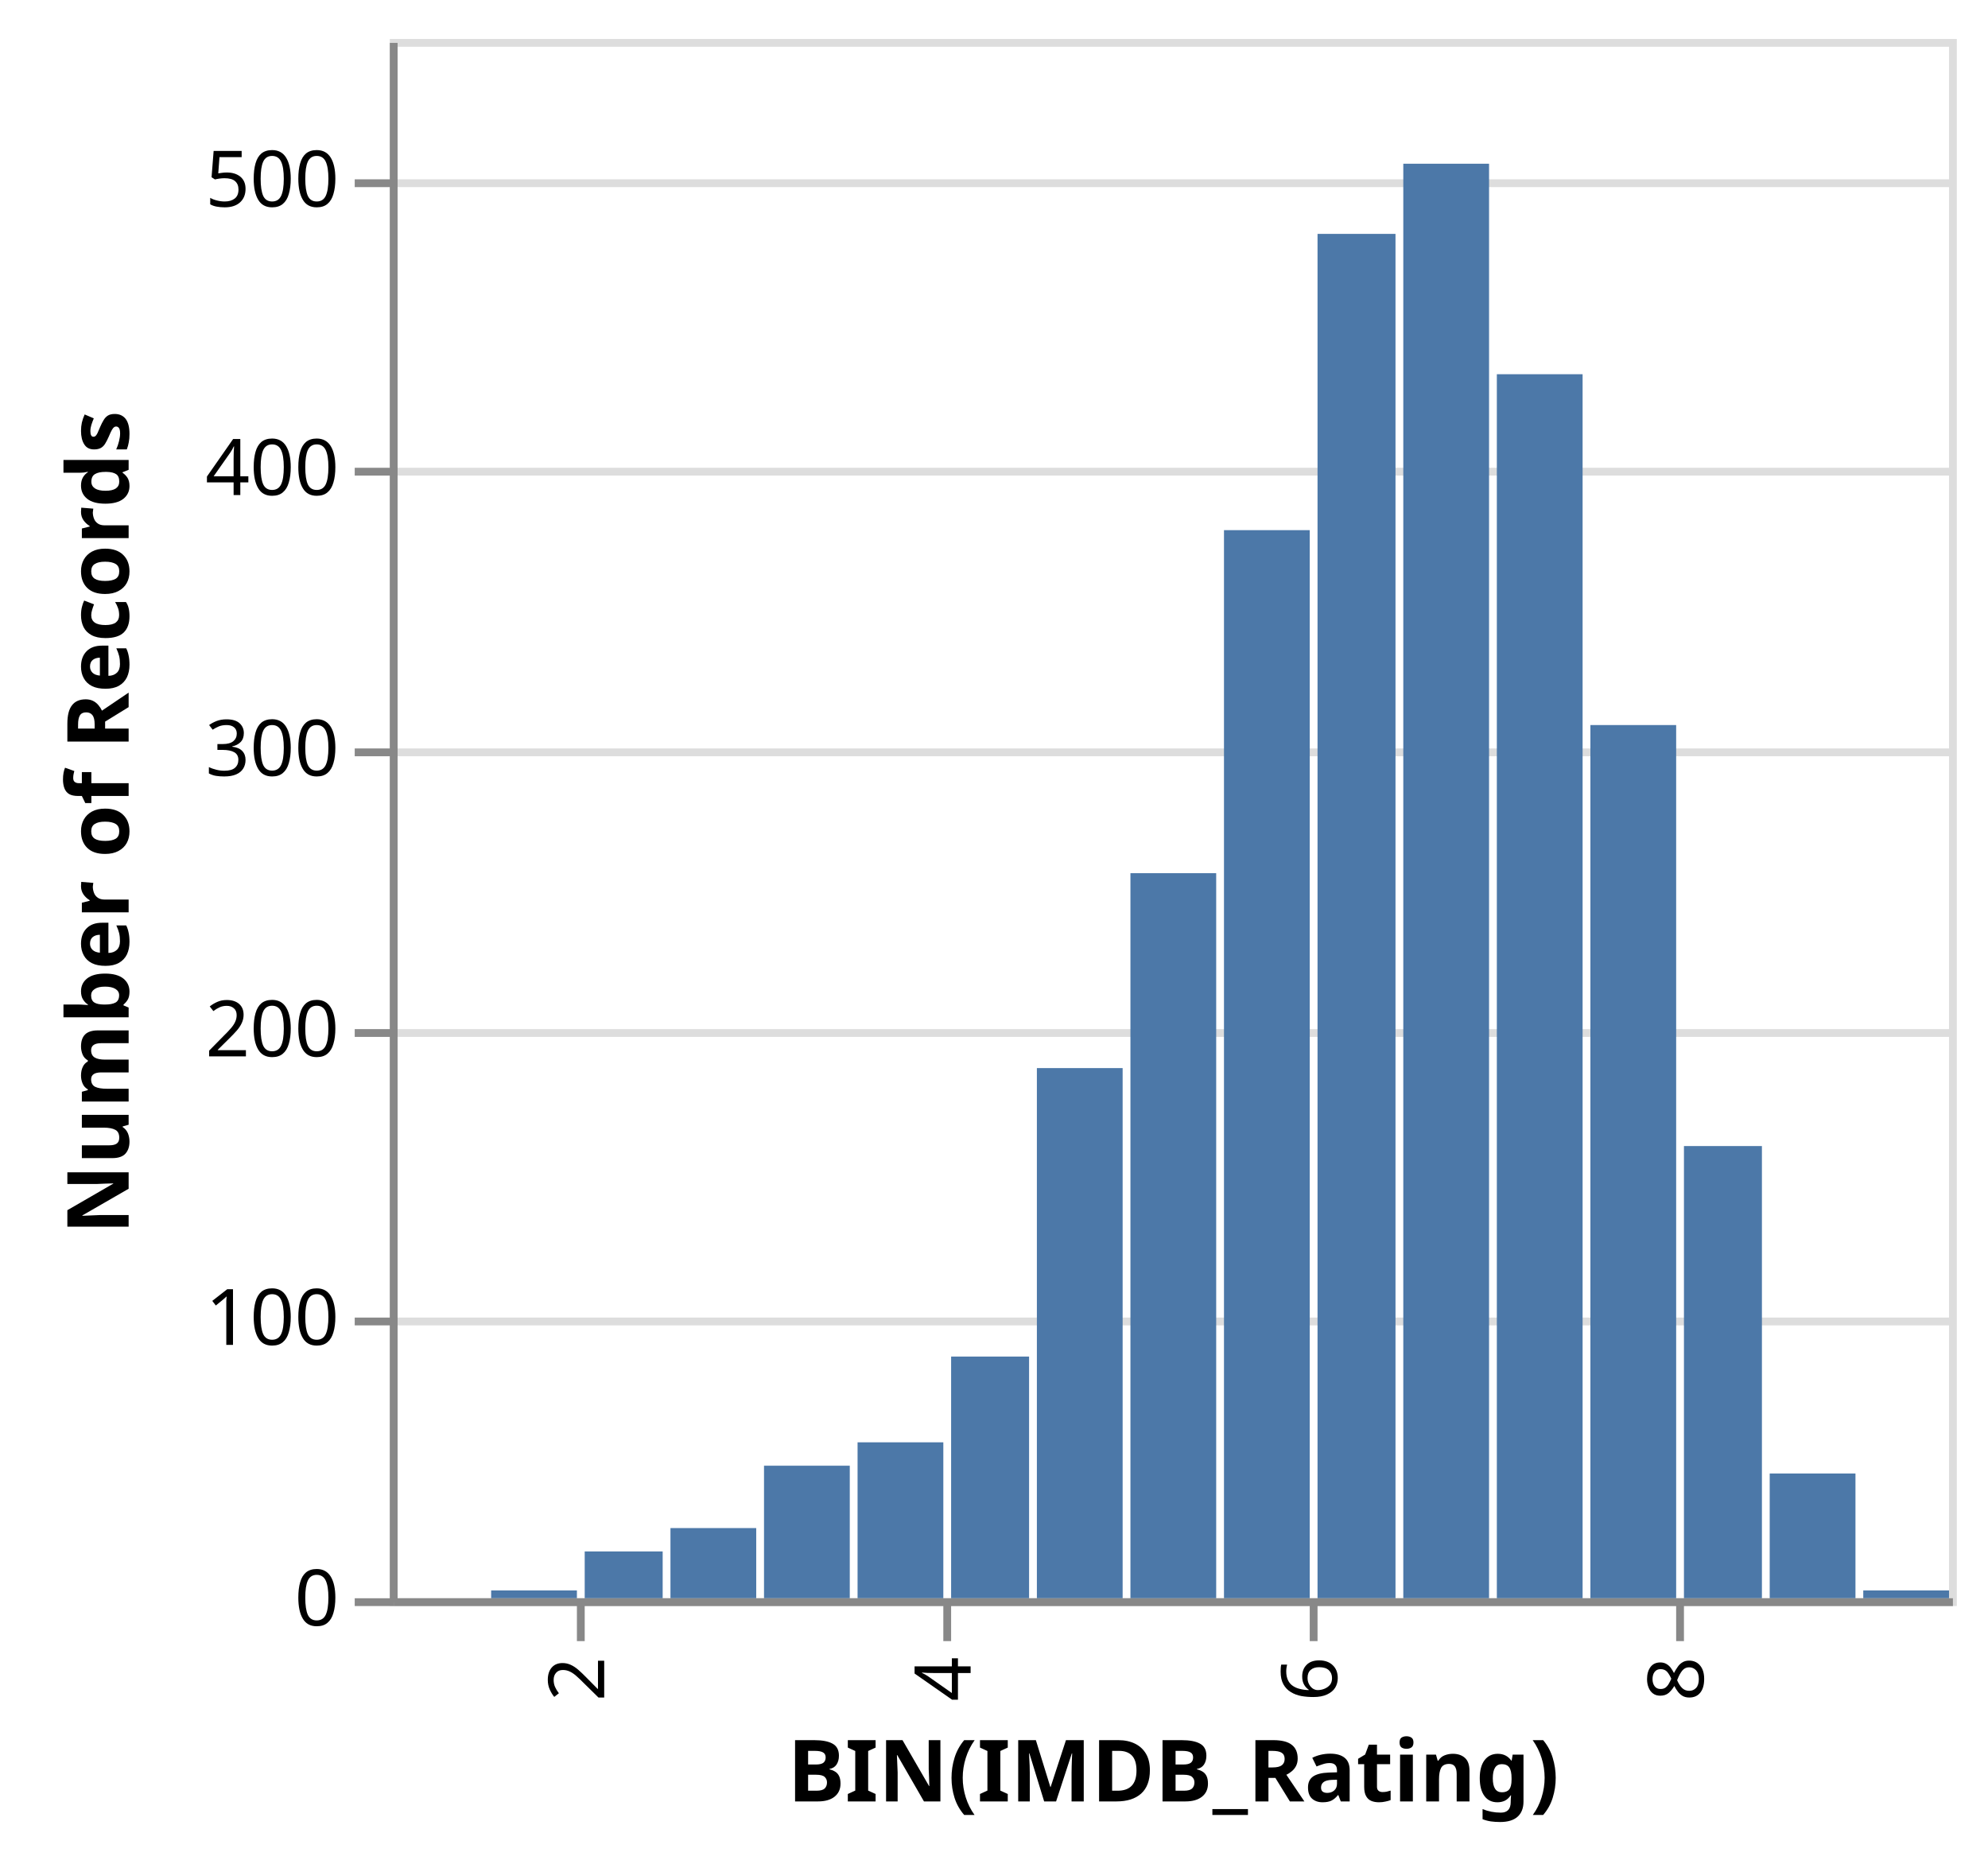
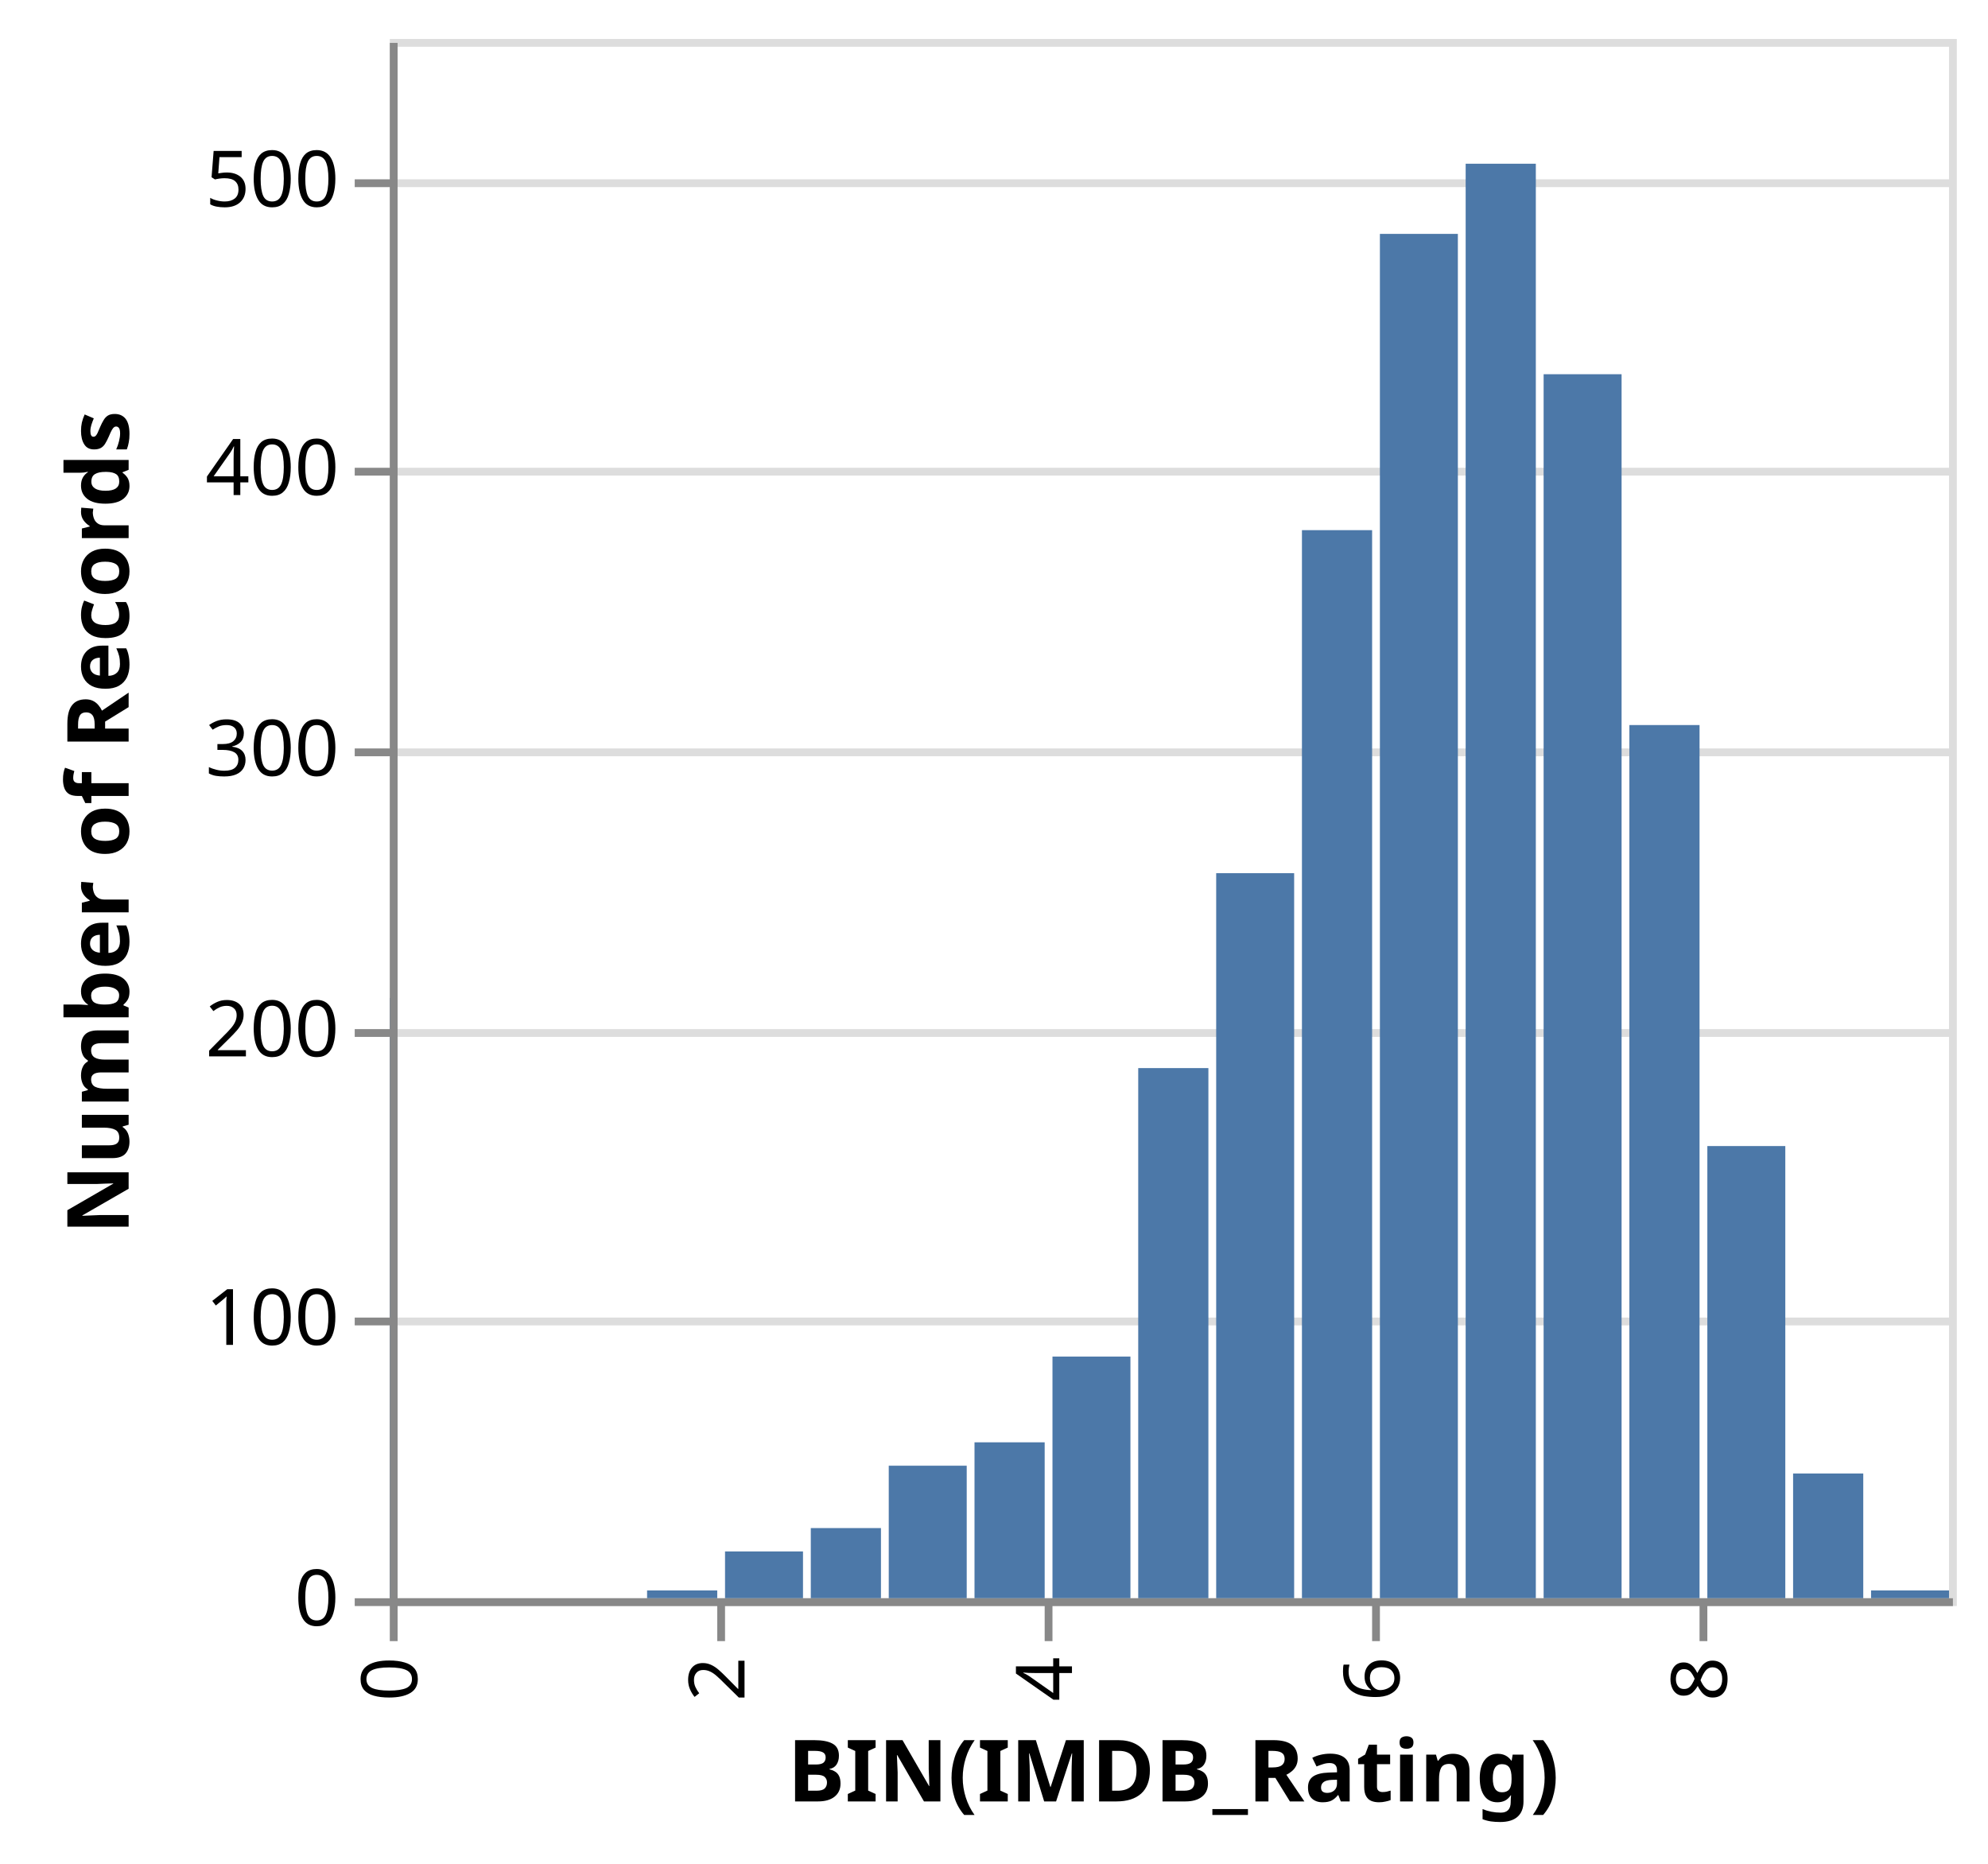
<svg xmlns="http://www.w3.org/2000/svg" class="marks" width="255" height="239" viewBox="0 0 255 239" version="1.1">
  <g transform="translate(50,5)">
    <g class="mark-group role-frame root">
      <g transform="translate(0,0)">
        <path class="background" d="M0.5,0.5h200v200h-200Z" style="fill: transparent; stroke: #ddd;" />
        <g>
          <g class="mark-group role-axis">
            <g transform="translate(0.5,0.5)">
              <path class="background" d="M0,0h0v0h0Z" style="pointer-events: none; fill: none;" />
              <g>
                <g class="mark-rule role-axis-grid" style="pointer-events: none;">
                  <line transform="translate(0,200)" x2="200" y2="0" style="fill: none; stroke: #ddd; stroke-width: 1; stroke-dasharray: ; opacity: 1;" />
                  <line transform="translate(0,164)" x2="200" y2="0" style="fill: none; stroke: #ddd; stroke-width: 1; stroke-dasharray: ; opacity: 1;" />
                  <line transform="translate(0,127)" x2="200" y2="0" style="fill: none; stroke: #ddd; stroke-width: 1; stroke-dasharray: ; opacity: 1;" />
                  <line transform="translate(0,91)" x2="200" y2="0" style="fill: none; stroke: #ddd; stroke-width: 1; stroke-dasharray: ; opacity: 1;" />
                  <line transform="translate(0,55)" x2="200" y2="0" style="fill: none; stroke: #ddd; stroke-width: 1; stroke-dasharray: ; opacity: 1;" />
                  <line transform="translate(0,18)" x2="200" y2="0" style="fill: none; stroke: #ddd; stroke-width: 1; stroke-dasharray: ; opacity: 1;" />
                </g>
              </g>
            </g>
          </g>
          <g class="mark-rect role-mark marks">
-             <path d="M119,25h10v175h-10Z" style="fill: #4c78a8;" />
-             <path d="M130,16h11v184h-11Z" style="fill: #4c78a8;" />
-             <path d="M48,183h11v17h-11Z" style="fill: #4c78a8;" />
-             <path d="M154,88h11v112h-11Z" style="fill: #4c78a8;" />
-             <path d="M60,180h11v20h-11Z" style="fill: #4c78a8;" />
-             <path d="M107,63h11v137h-11Z" style="fill: #4c78a8;" />
-             <path d="M142,43h11v157h-11Z" style="fill: #4c78a8;" />
-             <path d="M166,142h10v58h-10Z" style="fill: #4c78a8;" />
-             <path d="M36,191h11v9h-11Z" style="fill: #4c78a8;" />
-             <path d="M177,184h11v16h-11Z" style="fill: #4c78a8;" />
-             <path d="M95,107h11v93h-11Z" style="fill: #4c78a8;" />
-             <path d="M83,132h11v68h-11Z" style="fill: #4c78a8;" />
-             <path d="M72,169h10v31h-10Z" style="fill: #4c78a8;" />
-             <path d="M189,199h11v1h-11Z" style="fill: #4c78a8;" />
-             <path d="M13,199h11v1h-11Z" style="fill: #4c78a8;" />
-             <path d="M25,194h10v6h-10Z" style="fill: #4c78a8;" />
-             <path d="M1,200h11v0h-11Z" style="fill: #4c78a8;" />
+             <path d="M127,25h10v175h-10Z" style="fill: #4c78a8;" />
+             <path d="M138,16h9v184h-9Z" style="fill: #4c78a8;" />
+             <path d="M0,123h1v77h-1Z" style="fill: #4c78a8;" />
+             <path d="M64,183h10v17h-10Z" style="fill: #4c78a8;" />
+             <path d="M159,88h9v112h-9Z" style="fill: #4c78a8;" />
+             <path d="M75,180h9v20h-9Z" style="fill: #4c78a8;" />
+             <path d="M117,63h9v137h-9Z" style="fill: #4c78a8;" />
+             <path d="M148,43h10v157h-10Z" style="fill: #4c78a8;" />
+             <path d="M169,142h10v58h-10Z" style="fill: #4c78a8;" />
+             <path d="M54,191h9v9h-9Z" style="fill: #4c78a8;" />
+             <path d="M180,184h9v16h-9Z" style="fill: #4c78a8;" />
+             <path d="M106,107h10v93h-10Z" style="fill: #4c78a8;" />
+             <path d="M96,132h9v68h-9Z" style="fill: #4c78a8;" />
+             <path d="M85,169h10v31h-10Z" style="fill: #4c78a8;" />
+             <path d="M190,199h10v1h-10Z" style="fill: #4c78a8;" />
+             <path d="M33,199h9v1h-9Z" style="fill: #4c78a8;" />
+             <path d="M43,194h10v6h-10Z" style="fill: #4c78a8;" />
+             <path d="M22,200h10v0h-10Z" style="fill: #4c78a8;" />
          </g>
          <g class="mark-group role-axis">
            <g transform="translate(0.5,200.5)">
              <path class="background" d="M0,0h0v0h0Z" style="pointer-events: none; fill: none;" />
              <g>
                <g class="mark-rule role-axis-tick" style="pointer-events: none;">
-                   <line transform="translate(24,0)" x2="0" y2="5" style="fill: none; stroke: #888; stroke-width: 1; opacity: 1;" />
-                   <line transform="translate(71,0)" x2="0" y2="5" style="fill: none; stroke: #888; stroke-width: 1; opacity: 1;" />
-                   <line transform="translate(118,0)" x2="0" y2="5" style="fill: none; stroke: #888; stroke-width: 1; opacity: 1;" />
-                   <line transform="translate(165,0)" x2="0" y2="5" style="fill: none; stroke: #888; stroke-width: 1; opacity: 1;" />
+                   <line transform="translate(0,0)" x2="0" y2="5" style="fill: none; stroke: #888; stroke-width: 1; opacity: 1;" />
+                   <line transform="translate(42,0)" x2="0" y2="5" style="fill: none; stroke: #888; stroke-width: 1; opacity: 1;" />
+                   <line transform="translate(84,0)" x2="0" y2="5" style="fill: none; stroke: #888; stroke-width: 1; opacity: 1;" />
+                   <line transform="translate(126,0)" x2="0" y2="5" style="fill: none; stroke: #888; stroke-width: 1; opacity: 1;" />
+                   <line transform="translate(168,0)" x2="0" y2="5" style="fill: none; stroke: #888; stroke-width: 1; opacity: 1;" />
                </g>
                <g class="mark-text role-axis-label" style="pointer-events: none;">
-                   <text text-anchor="end" transform="translate(24,7) rotate(270) translate(0,3)" style="font: 10px sans-serif; fill: #000; opacity: 1;">2</text>
-                   <text text-anchor="end" transform="translate(71,7) rotate(270) translate(0,3)" style="font: 10px sans-serif; fill: #000; opacity: 1;">4</text>
-                   <text text-anchor="end" transform="translate(118,7) rotate(270) translate(0,3)" style="font: 10px sans-serif; fill: #000; opacity: 1;">6</text>
-                   <text text-anchor="end" transform="translate(165,7) rotate(270) translate(0,3)" style="font: 10px sans-serif; fill: #000; opacity: 1;">8</text>
+                   <text text-anchor="end" transform="translate(0,7) rotate(270) translate(0,3)" style="font: 10px sans-serif; fill: #000; opacity: 1;">0</text>
+                   <text text-anchor="end" transform="translate(42,7) rotate(270) translate(0,3)" style="font: 10px sans-serif; fill: #000; opacity: 1;">2</text>
+                   <text text-anchor="end" transform="translate(84,7) rotate(270) translate(0,3)" style="font: 10px sans-serif; fill: #000; opacity: 1;">4</text>
+                   <text text-anchor="end" transform="translate(126,7) rotate(270) translate(0,3)" style="font: 10px sans-serif; fill: #000; opacity: 1;">6</text>
+                   <text text-anchor="end" transform="translate(168,7) rotate(270) translate(0,3)" style="font: 10px sans-serif; fill: #000; opacity: 1;">8</text>
                </g>
                <g class="mark-rule role-axis-domain" style="pointer-events: none;">
                  <line transform="translate(0,0)" x2="200" y2="0" style="fill: none; stroke: #888; stroke-width: 1; opacity: 1;" />
                </g>
                <g class="mark-text role-axis-title" style="pointer-events: none;">
                  <text text-anchor="middle" transform="translate(100,25.56152)" style="font: bold 11px sans-serif; fill: #000; opacity: 1;">BIN(IMDB_Rating)</text>
                </g>
              </g>
            </g>
          </g>
          <g class="mark-group role-axis">
            <g transform="translate(0.5,0.5)">
              <path class="background" d="M0,0h0v0h0Z" style="pointer-events: none; fill: none;" />
              <g>
                <g class="mark-rule role-axis-tick" style="pointer-events: none;">
                  <line transform="translate(0,200)" x2="-5" y2="0" style="fill: none; stroke: #888; stroke-width: 1; opacity: 1;" />
                  <line transform="translate(0,164)" x2="-5" y2="0" style="fill: none; stroke: #888; stroke-width: 1; opacity: 1;" />
                  <line transform="translate(0,127)" x2="-5" y2="0" style="fill: none; stroke: #888; stroke-width: 1; opacity: 1;" />
                  <line transform="translate(0,91)" x2="-5" y2="0" style="fill: none; stroke: #888; stroke-width: 1; opacity: 1;" />
                  <line transform="translate(0,55)" x2="-5" y2="0" style="fill: none; stroke: #888; stroke-width: 1; opacity: 1;" />
                  <line transform="translate(0,18)" x2="-5" y2="0" style="fill: none; stroke: #888; stroke-width: 1; opacity: 1;" />
                </g>
                <g class="mark-text role-axis-label" style="pointer-events: none;">
                  <text text-anchor="end" transform="translate(-7,203)" style="font: 10px sans-serif; fill: #000; opacity: 1;">0</text>
                  <text text-anchor="end" transform="translate(-7,167)" style="font: 10px sans-serif; fill: #000; opacity: 1;">100</text>
                  <text text-anchor="end" transform="translate(-7,130)" style="font: 10px sans-serif; fill: #000; opacity: 1;">200</text>
                  <text text-anchor="end" transform="translate(-7,94)" style="font: 10px sans-serif; fill: #000; opacity: 1;">300</text>
                  <text text-anchor="end" transform="translate(-7,58)" style="font: 10px sans-serif; fill: #000; opacity: 1;">400</text>
                  <text text-anchor="end" transform="translate(-7,21)" style="font: 10px sans-serif; fill: #000; opacity: 1;">500</text>
                </g>
                <g class="mark-rule role-axis-domain" style="pointer-events: none;">
                  <line transform="translate(0,200)" x2="0" y2="-200" style="fill: none; stroke: #888; stroke-width: 1; opacity: 1;" />
                </g>
                <g class="mark-text role-axis-title" style="pointer-events: none;">
                  <text text-anchor="middle" transform="translate(-32,100) rotate(-90) translate(0,-2)" style="font: bold 11px sans-serif; fill: #000; opacity: 1;">Number of Records</text>
                </g>
              </g>
            </g>
          </g>
        </g>
      </g>
    </g>
  </g>
</svg>
